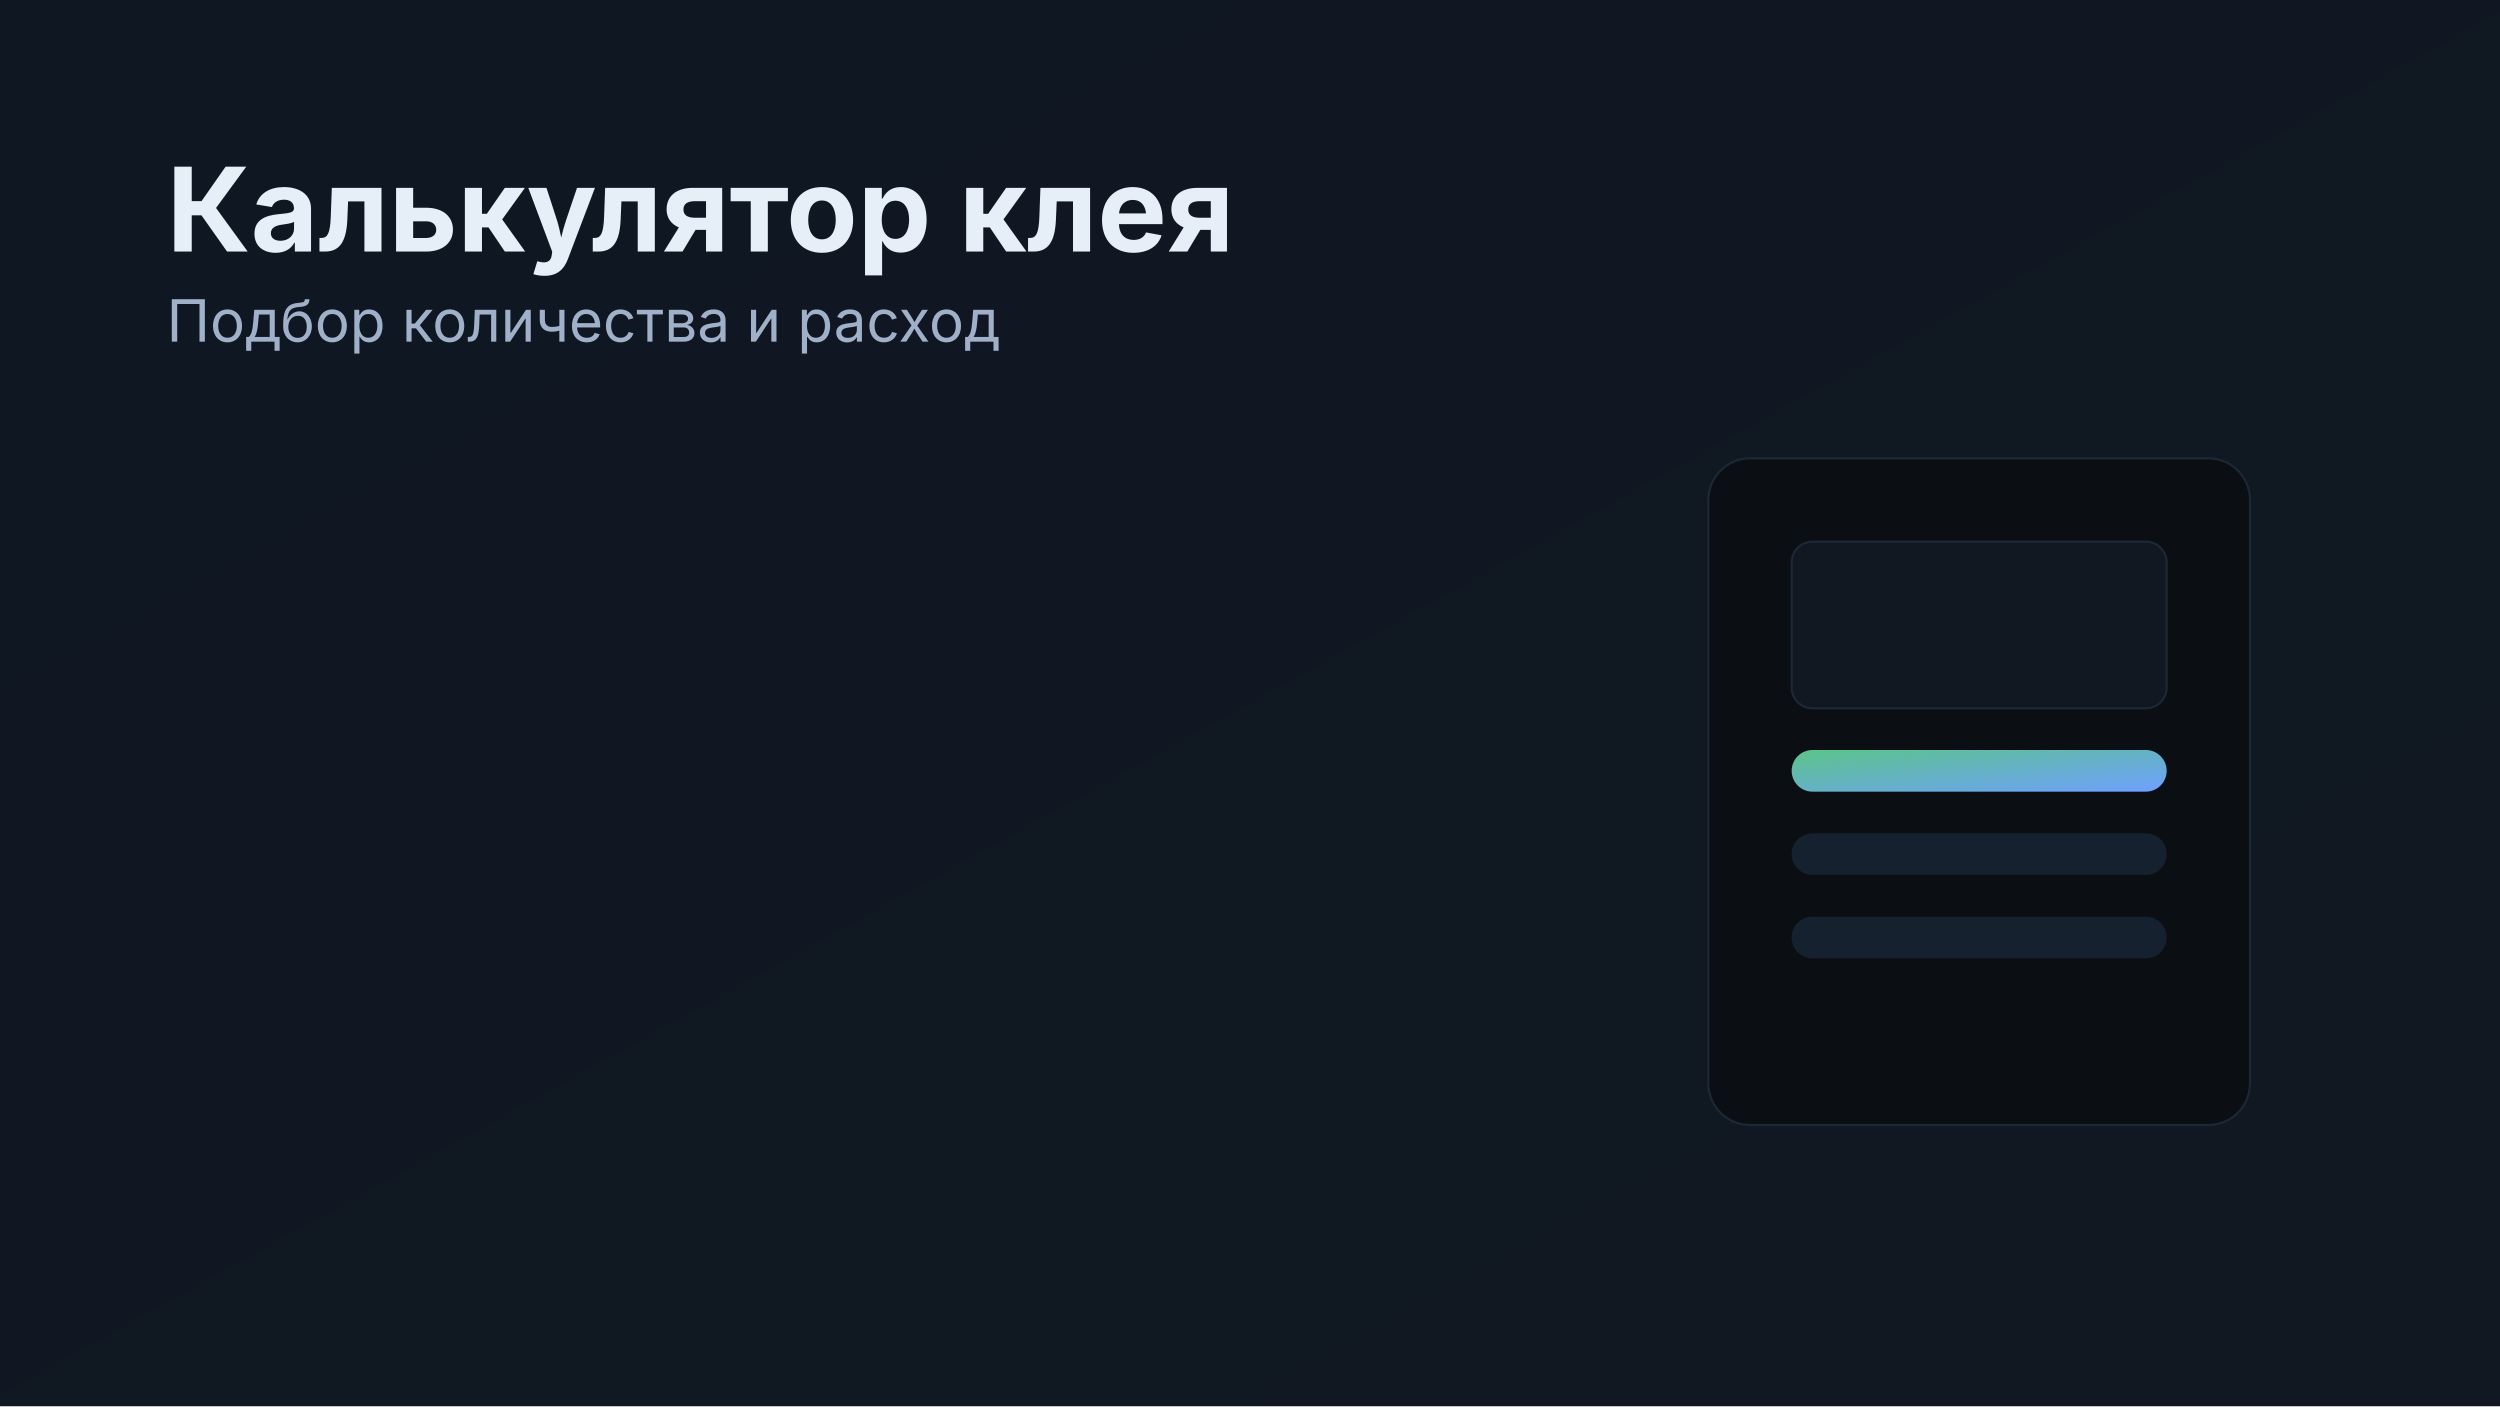
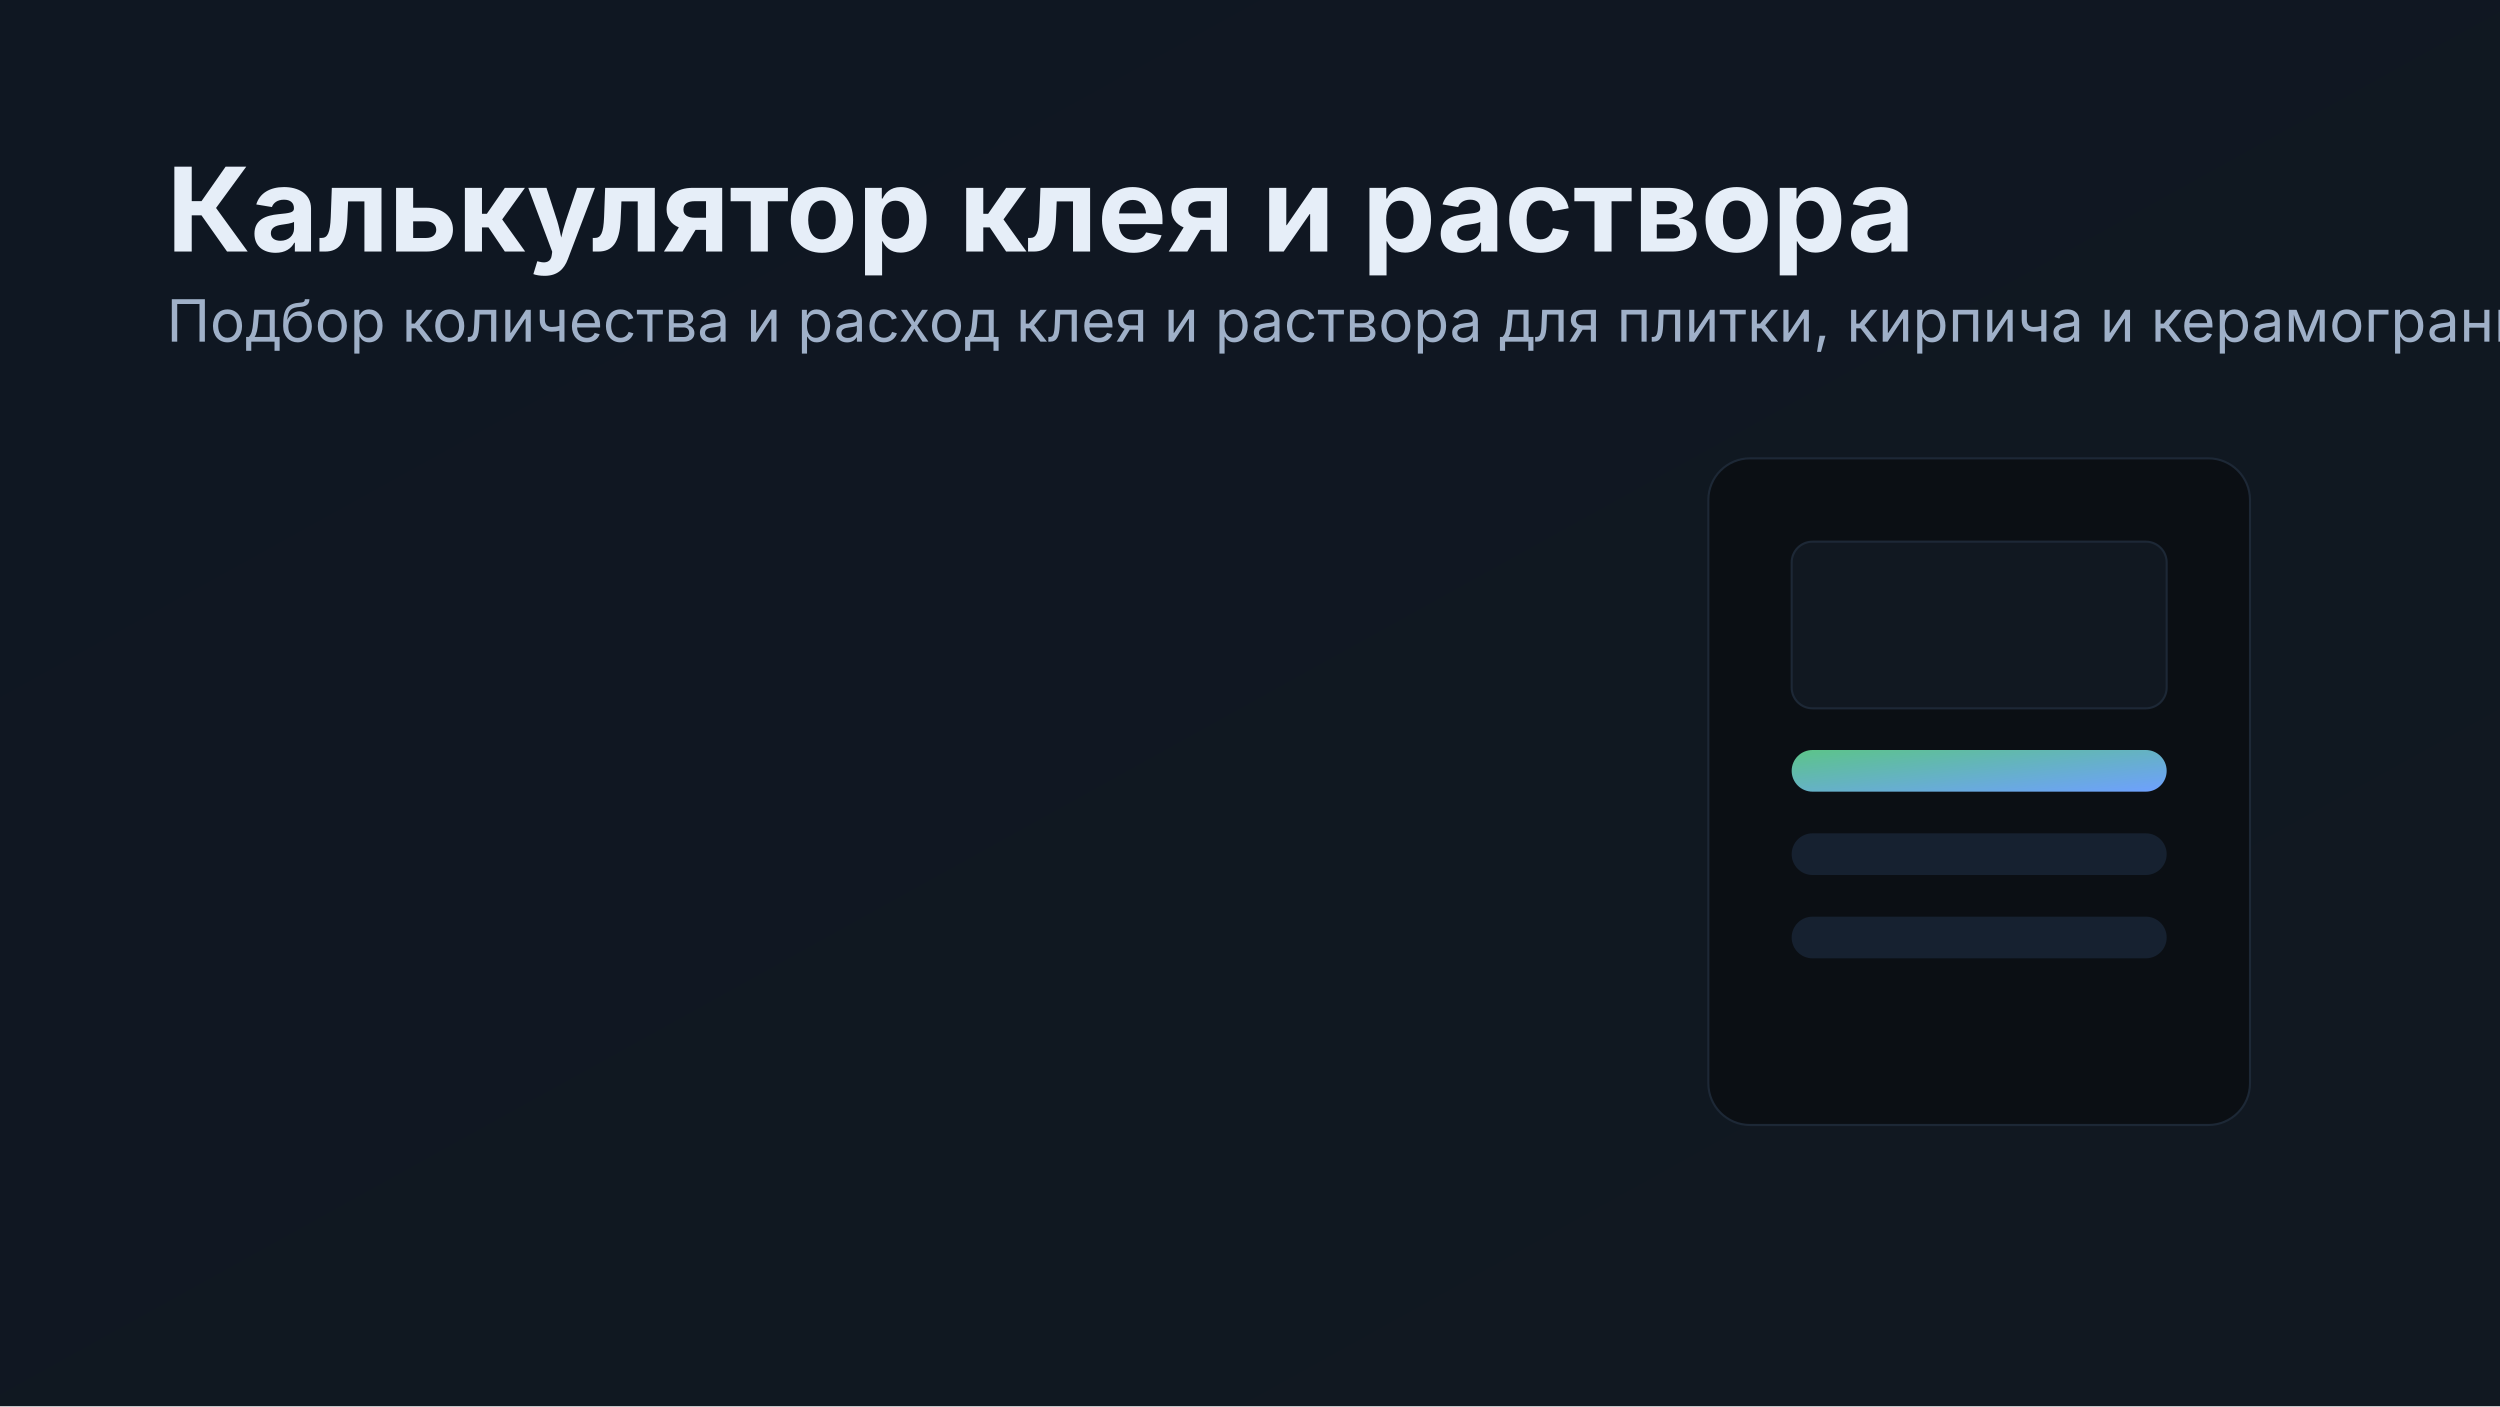
<svg xmlns="http://www.w3.org/2000/svg" width="1200" height="675" viewBox="0 0 1200 675" role="img" aria-label="Калькулятор клея">
  <defs>
    <linearGradient id="bg" x1="0" y1="0" x2="1" y2="1">
      <stop offset="0" stop-color="#0F1722" />
      <stop offset="1" stop-color="#111821" />
    </linearGradient>
    <linearGradient id="accent" x1="0" y1="0" x2="1" y2="1">
      <stop offset="0" stop-color="#5CC489" />
      <stop offset="1" stop-color="#6EA0FF" />
    </linearGradient>
  </defs>
  <rect width="1200" height="675" fill="url(#bg)" />
  <g transform="translate(80,80)">
-     <text x="0" y="0" font-family="Inter, Roboto, Arial" font-size="56" font-weight="700" fill="#E6EEF8" dominant-baseline="hanging">Калькулятор клея</text>
-     <text x="0" y="84" font-family="Inter, Roboto, Arial" font-size="28" fill="#9FB0C8">Подбор количества и расход</text>
+     <text x="0" y="0" font-family="Inter, Roboto, Arial" font-size="56" font-weight="700" fill="#E6EEF8" dominant-baseline="hanging">Калькулятор клея и раствора</text>
+     <text x="0" y="84" font-family="Inter, Roboto, Arial" font-size="28" fill="#9FB0C8">Подбор количества и расход клея и раствора для плитки, кирпича и керамогранита</text>
  </g>
  <g transform="translate(820,220)">
    <rect width="260" height="320" rx="20" fill="#0B0F14" stroke="#1D2836" />
    <rect x="40" y="40" width="180" height="80" rx="10" fill="#111821" stroke="#1D2836" />
    <rect x="40" y="140" width="180" height="20" rx="10" fill="url(#accent)" />
    <rect x="40" y="180" width="180" height="20" rx="10" fill="#162130" />
    <rect x="40" y="220" width="180" height="20" rx="10" fill="#162130" />
  </g>
</svg>
